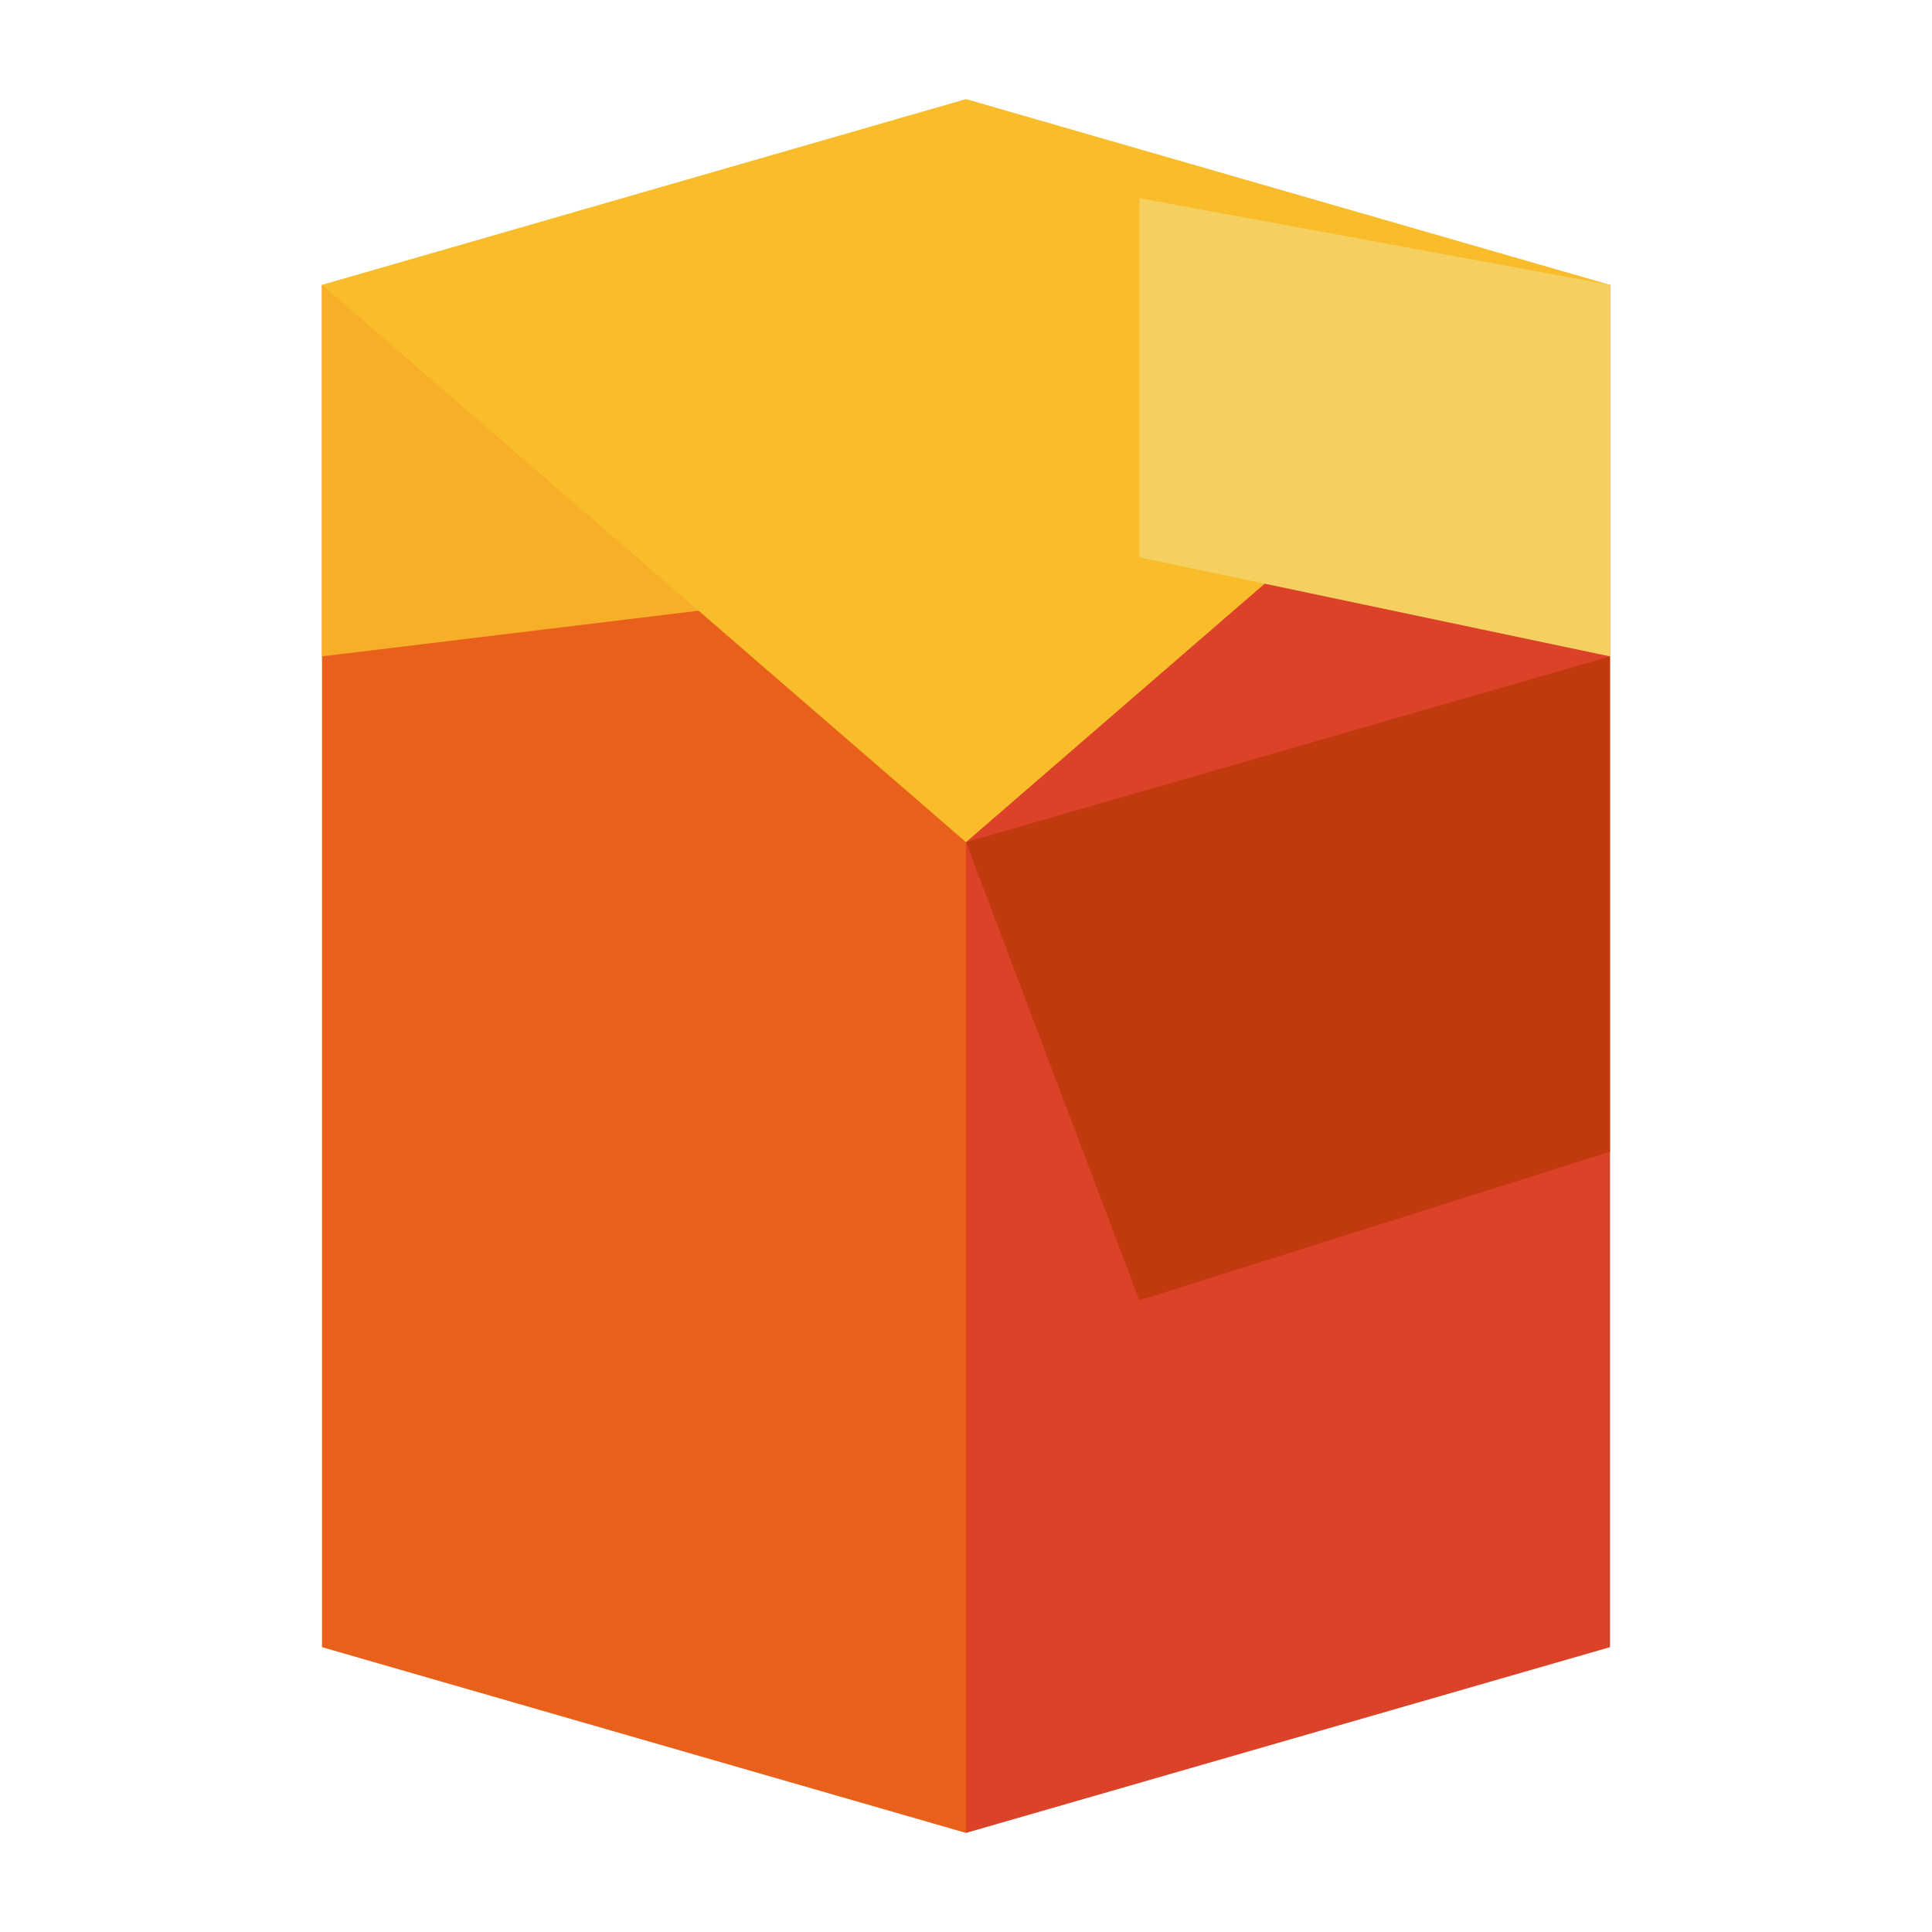
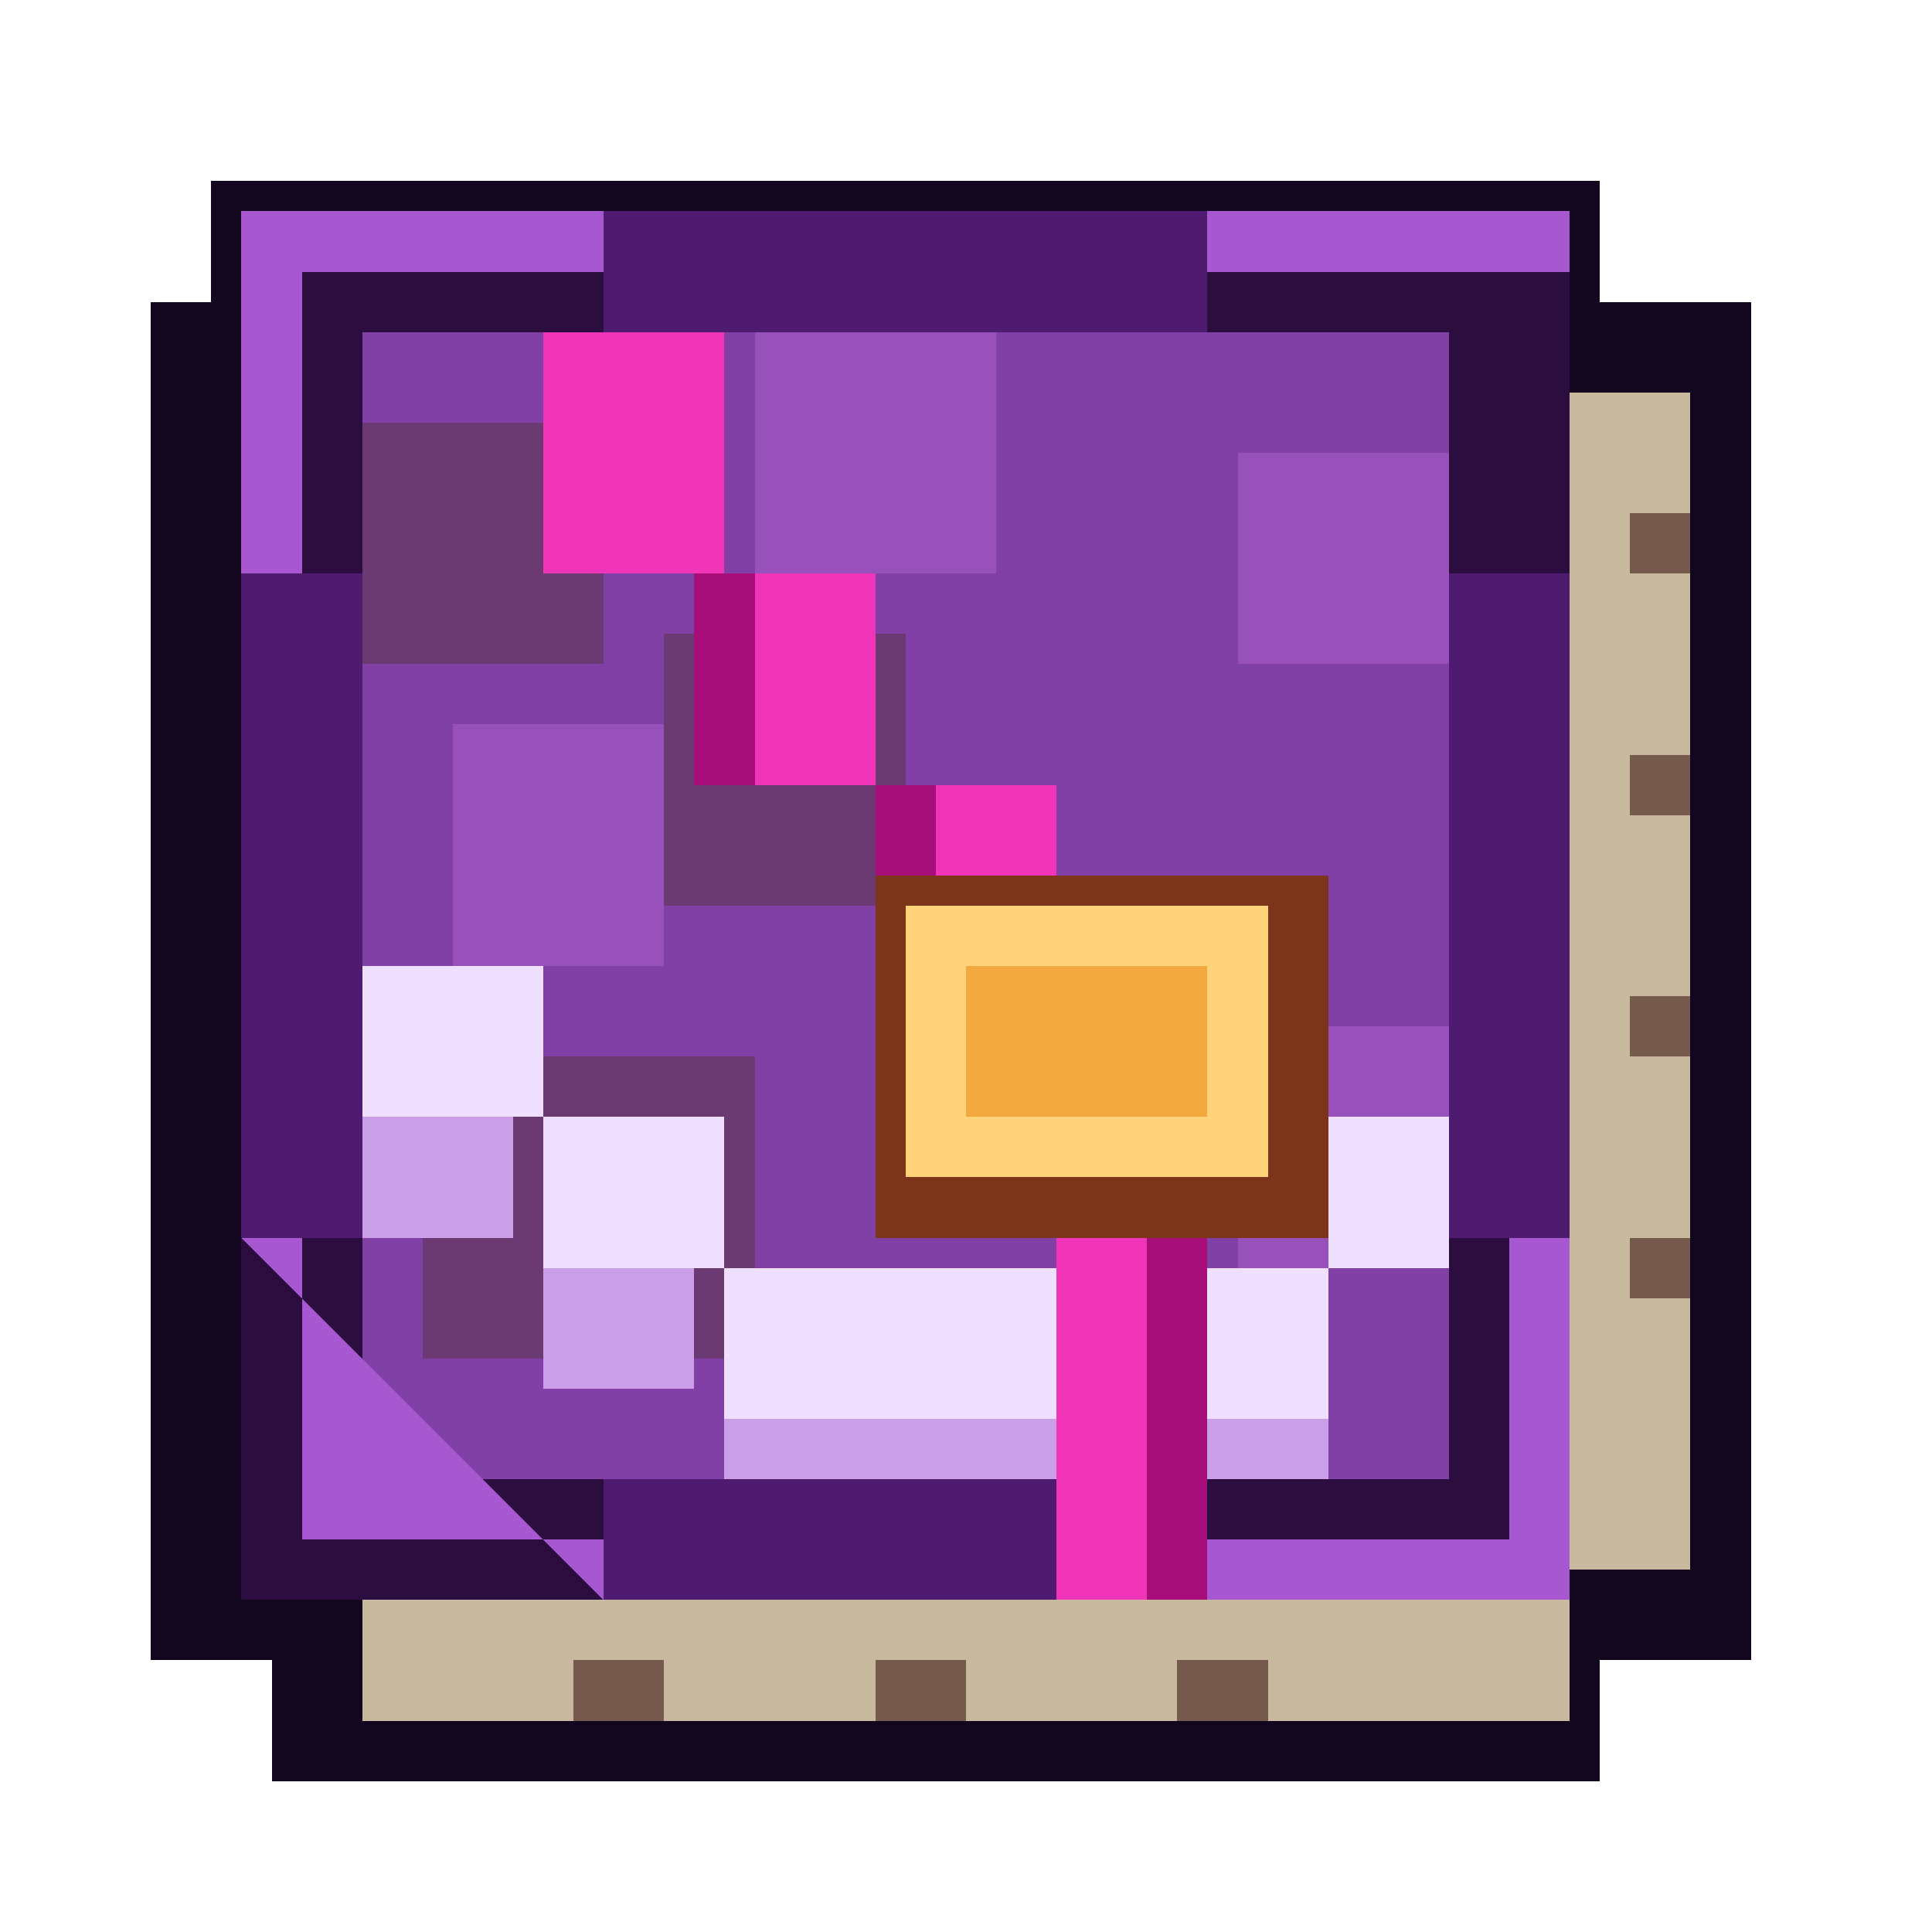
- <svg xmlns="http://www.w3.org/2000/svg" viewBox="22 2 156 156">
-   <g transform="translate(100, 40)">
-     <polygon points="0,-30 52,-15 52,15 0,30 -52,15 -52,-15" fill="#F9BD2B" />
-     <polygon points="-52,-15 -52,15 -52,60 -52,95 0,110 0,65 0,30" fill="#E8601A" />
-     <polygon points="52,-15 52,15 52,60 52,95 0,110 0,65 0,30" fill="#DC4228" />
-     <polygon points="0,30 52,15 52,55 14,67" fill="#C0390F" />
-     <polygon points="0,30 14,67 0,80 -52,65 -52,95 0,110 52,95 52,55 52,15" fill="none" />
-     <polygon points="14,-22 52,-15 52,15 14,7" fill="#F5D060" />
-     <polygon points="-52,-15 14,-22 14,7 -52,15" fill="#F9BD2B" opacity="0.85" />
-   </g>
+ <svg xmlns="http://www.w3.org/2000/svg" viewBox="0 0 64 64" shape-rendering="crispEdges">
+   <path fill="#13071f" d="M7 6h46v4h5v45h-5v4H9v-4H5V10h2z" />
+   <path fill="#c8b99f" d="M52 13h4v39h-4zM12 53h40v4H12z" />
+   <path fill="#765a4d" d="M54 17h2v2h-2zm0 8h2v2h-2zm0 8h2v2h-2zm0 8h2v2h-2zm-35 14h3v2h-3zm10 0h3v2h-3zm10 0h3v2h-3z" />
+   <path fill="#4e1b70" d="M8 7h44v46H8z" />
+   <path fill="#8040a6" d="M12 11h36v38H12z" />
+   <path fill="#9850bb" d="M25 11h8v8h-8zm16 4h7v7h-7zm-26 9h7v8h-7zm26 10h7v8h-7z" />
+   <path fill="#6c3a73" d="M12 14h8v8h-8zm10 7h8v9h-8zm-8 14h11v10H14z" />
+   <path fill="#efe0ff" d="M12 32h6v5h-6zm6 5h6v5h-6zm6 5h20v5H24zm20-5h4v5h-4z" />
+   <path fill="#cb9fe8" d="M12 37h5v4h-5zm6 5h5v4h-5zm6 5h20v2H24z" />
+   <path fill="#f035b8" d="M18 11h6v8h-6zm5 8h6v7h-6zm6 7h6v8h-6zm6 8h5v19h-5z" />
+   <path fill="#a80e79" d="M23 19h2v7h-2zm6 7h2v8h-2zm9 8h2v19h-2z" />
+   <path fill="#2c0d40" d="M8 7h12v4h-8v8H8zm32 0h12v12h-4v-8h-8zM8 41h4v8h8v4H8zm40 0h4v12H40v-4h8z" />
+   <path fill="#a757d0" d="M8 7h12v2H10v10H8zm32 0h12v2H40zM8 41h2v10h10v2zm42 0h2v12H40v-2h10z" />
+   <path fill="#7c351b" d="M29 29h15v12H29z" />
+   <path fill="#ffd37a" d="M30 30h12v9H30z" />
+   <path fill="#f4a940" d="M32 32h8v5h-8z" />
</svg>
